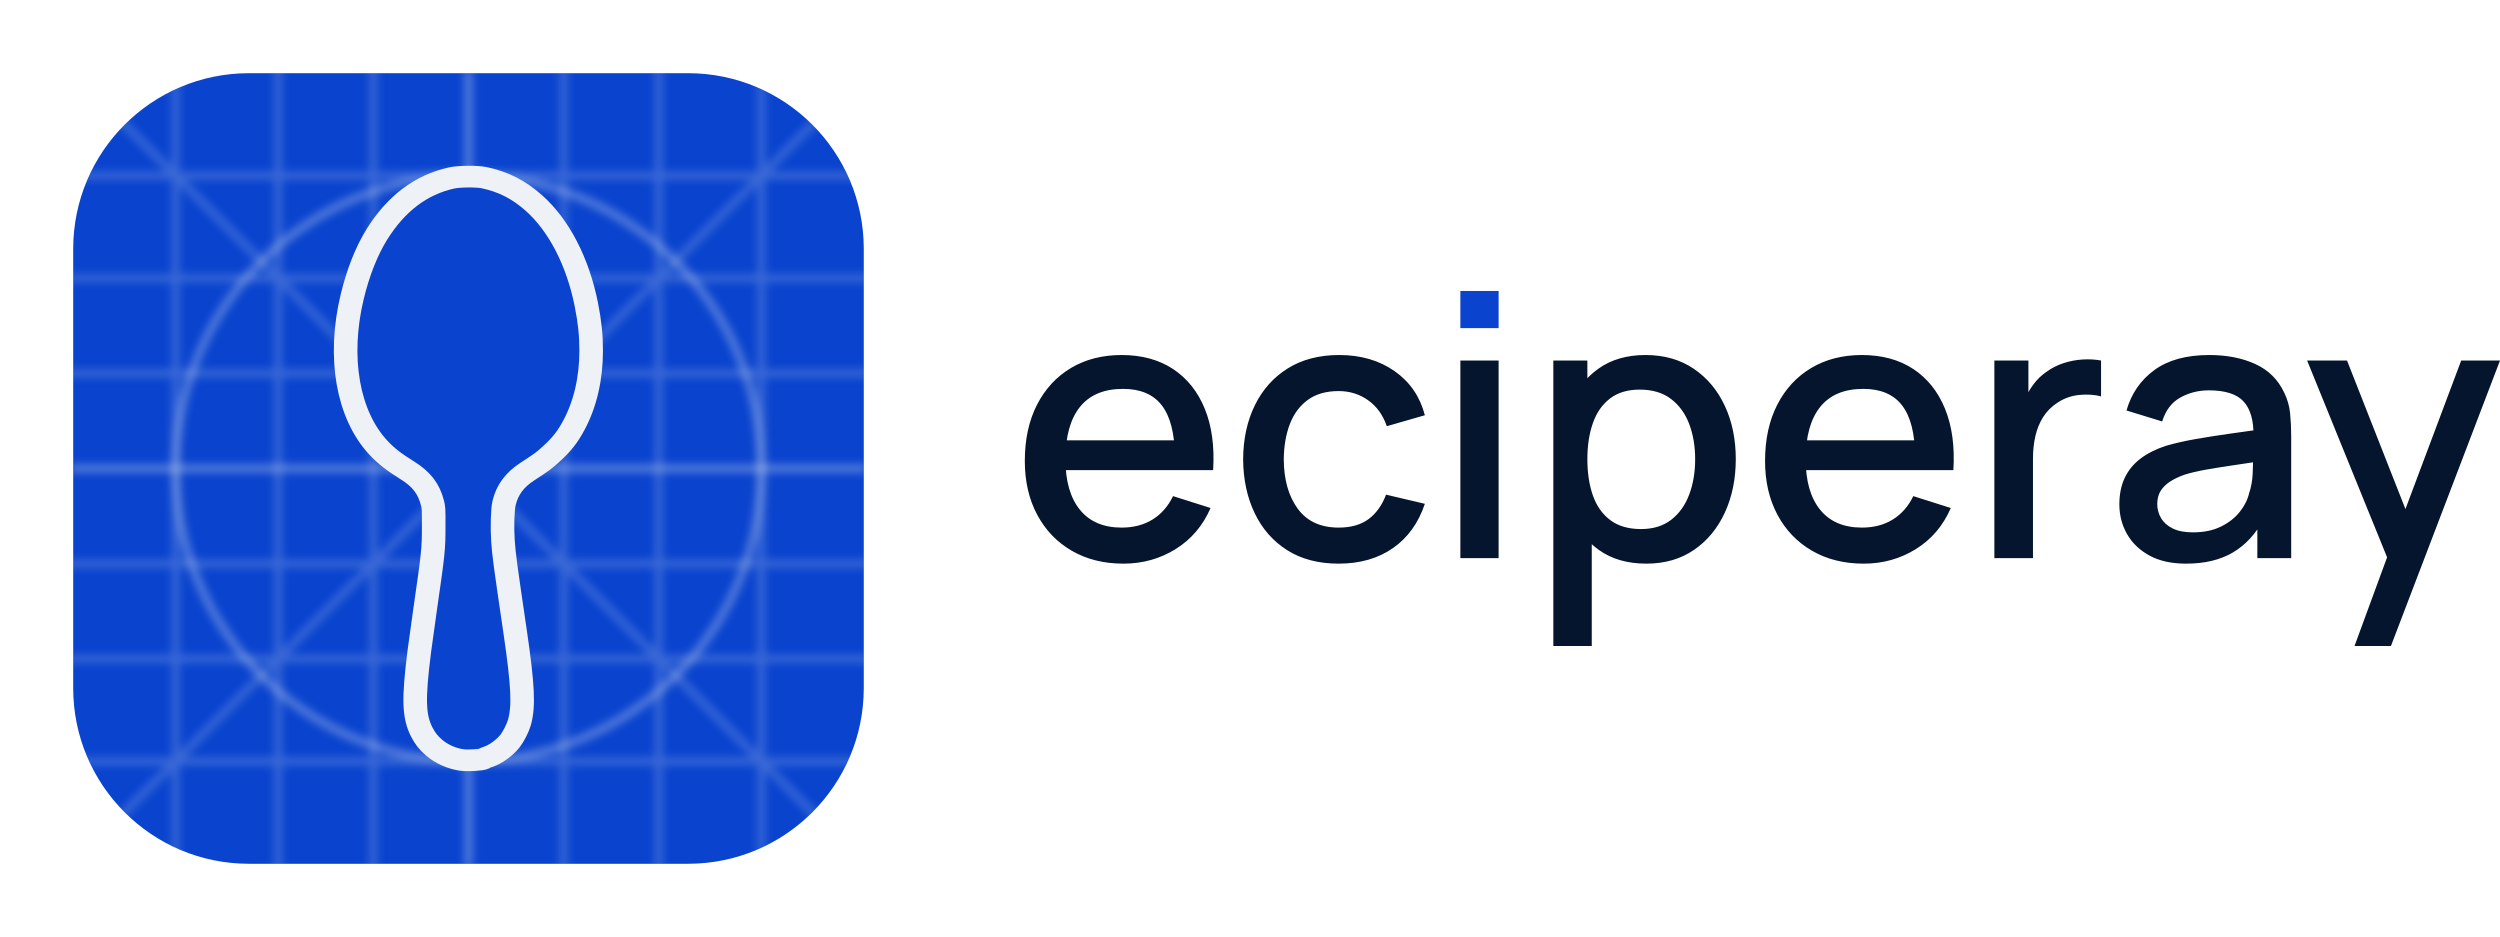
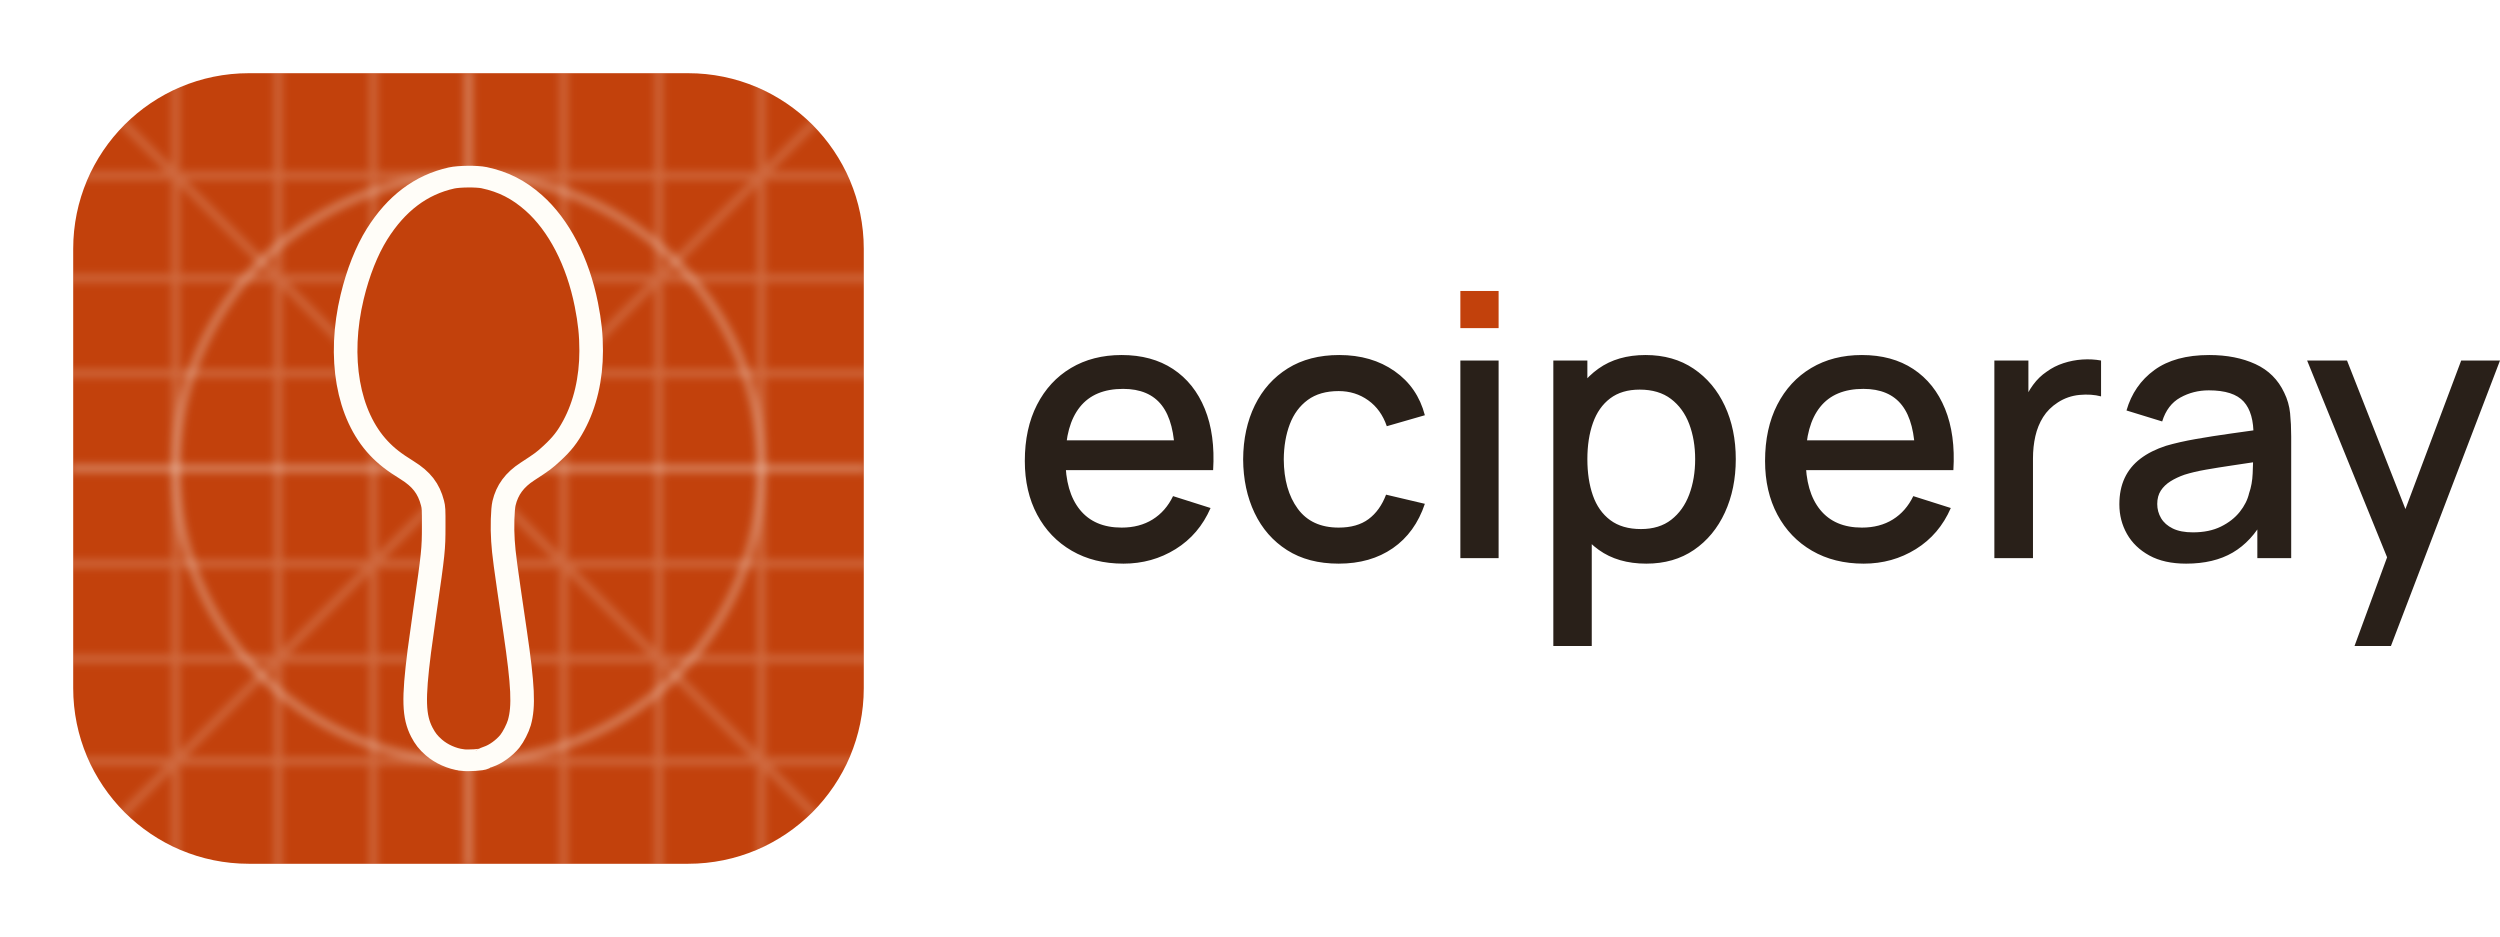
<svg xmlns="http://www.w3.org/2000/svg" viewBox="0 0 683.051 256">
  <defs>
    <clipPath id="a">
      <rect width="216" height="216" x="20" y="20" rx="48" />
    </clipPath>
    <filter id="b">
      <feGaussianBlur stdDeviation="1.117" />
    </filter>
  </defs>
-   <rect width="216" height="216" x="20" y="20" fill="#0943ce" rx="48" />
-   <g fill="none" stroke="#eef2f6" stroke-linecap="round" stroke-width="2" clip-path="url(#a)" filter="url(#b)" opacity=".72">
+   <rect width="216" height="216" x="20" y="20" fill="#c2410c" rx="48" />
+   <g fill="none" stroke="#fffdf8" stroke-linecap="round" stroke-width="2" clip-path="url(#a)" filter="url(#b)" opacity=".72">
    <path d="M128 20v216M20 128h216" opacity=".5" />
    <circle cx="128" cy="128" r="80" opacity=".5" />
    <path d="M48 0v256M76 0v256M102 0v256M154 0v256M180 0v256M208 0v256M0 48h256M0 76h256M0 102h256M0 154h256M0 180h256M0 208h256M0 0l256 256m0-256L0 256" opacity=".3" />
  </g>
-   <path fill="#0943ce" stroke="#eef2f6" stroke-width="5" d="M44.5 150.97c-2.13-.3-4.38-1.39-5.97-2.9-1.19-1.13-1.84-2.05-2.55-3.53-1.7-3.61-1.82-7.55-.53-18.64.2-1.68.73-5.88 1.19-9.34 1.78-13.43 1.86-14.21 1.86-19.53.01-3.95-.01-4.32-.25-5.34-.8-3.37-2.34-5.53-5.38-7.59-2.82-1.9-4.43-3.27-6-5.09-6.6-7.62-8.74-20.92-5.65-34.92 1.23-5.58 3.07-10.64 5.26-14.46 4.08-7.1 9.32-11.4 15.81-12.97 1.56-.38 5.39-.42 6.89-.07 4.1.95 7.32 2.73 10.53 5.82 5.34 5.15 9.34 13.58 11.15 23.48.73 4 1.02 7.03 1.02 10.66 0 6.4-1.28 12.39-3.7 17.24-1.31 2.65-2.49 4.28-4.62 6.42-1.58 1.59-2.02 1.95-5.2 4.2-2.72 1.92-4.28 4.23-4.95 7.3-.31 1.4-.42 5.67-.23 8.66.22 3.39.37 4.59 2.58 20.99 1.68 12.47 1.88 17.24.9 20.99-.34 1.29-1.27 3.27-2.02 4.3-1.16 1.56-3.03 3.02-4.56 3.57-.42.16-.85.35-.95.44-.35.29-3.32.5-4.61.32z" transform="matrix(1.28894 0 0 1.18399 68.87 28.9)" />
-   <path fill="#04152d" d="M331.451 128.45h-10.45v-3.8q-.1-9.4-3.575-13.9t-10.575-4.5q-7.85 0-11.8 4.95t-3.95 14.3q0 8.9 3.95 13.775t11.4 4.875q4.9 0 8.475-2.225t5.575-6.375l10.25 3.25q-3.15 7.25-9.55 11.225T306.951 154q-8.05 0-14.125-3.525t-9.45-9.85-3.375-14.675q0-8.85 3.325-15.35t9.275-10.05 13.85-3.55q8.25 0 14.05 3.825t8.675 10.875 2.275 16.75m-5.2 0h-38.55v-8.15h38.55zm63.05-15-10.4 3q-1.55-4.55-5.075-7.075t-8.075-2.525q-5.15 0-8.45 2.425t-4.9 6.625-1.65 9.6q.05 8.35 3.825 13.5t11.175 5.15q5.05 0 8.175-2.325t4.775-6.675l10.6 2.5q-2.65 7.9-8.75 12.125t-14.8 4.225q-8.3 0-14.1-3.7t-8.875-10.15-3.125-14.65q.05-8.35 3.2-14.775t9-10.075 14.05-3.65q8.85 0 15.125 4.4t8.275 12.05m20.15 39.05h-10.45v-54h10.45zm25.45 24h-10.5v-78h9.3v38.85h1.2zm14.9-22.5q-7.75 0-13-3.775T428.851 140t-2.7-14.55 2.675-14.55 7.9-10.175T449.601 97q7.6 0 13.125 3.725t8.525 10.15 3 14.575q0 8.1-2.975 14.575t-8.45 10.225-13.025 3.75m-1.45-9.45q5 0 8.275-2.55t4.9-6.875 1.625-9.675q0-5.3-1.625-9.6t-4.975-6.85-8.55-2.55q-4.9 0-8.075 2.4t-4.7 6.7-1.525 9.9 1.5 9.9 4.75 6.75 8.4 2.45m85.35-16.1h-10.45v-3.8q-.1-9.4-3.575-13.9t-10.575-4.5q-7.85 0-11.8 4.95t-3.95 14.3q0 8.9 3.95 13.775t11.4 4.875q4.9 0 8.475-2.225t5.575-6.375l10.25 3.25q-3.15 7.25-9.55 11.225T509.201 154q-8.05 0-14.125-3.525t-9.45-9.85-3.375-14.675q0-8.85 3.325-15.35t9.275-10.05 13.85-3.55q8.25 0 14.05 3.825t8.675 10.875 2.275 16.75m-5.2 0h-38.55v-8.15h38.55zm26.95 24.05h-10.55v-54h9.3v13.1l-1.3-1.7q1-2.6 2.6-4.775t3.7-3.575q2.05-1.5 4.575-2.325t5.175-1 5.1.275v9.8q-2.65-.7-5.875-.4t-5.925 2.05q-2.55 1.65-4.025 4t-2.125 5.225-.65 6.075zm64.05-35.45-3.8 2.1q.1-6.35-2.675-9.425t-9.525-3.075q-4.25 0-7.8 1.975t-4.95 6.525l-9.75-3q2-6.95 7.625-11.05t14.975-4.1q7.25 0 12.625 2.475t7.875 7.825q1.3 2.65 1.6 5.6t.3 6.35v33.25h-9.25v-12.35l1.8 1.6q-3.35 6.2-8.525 9.225T597.301 154q-6 0-10.05-2.225t-6.125-5.9-2.075-8.075q0-4.1 1.45-7.2t4.3-5.275 7-3.525q3.6-1.05 8.15-1.85t9.575-1.5 9.975-1.4m-3.9 7.5 3.4 1.25q-4.95.75-9 1.35t-7.325 1.175-5.825 1.375q-2.15.75-3.825 1.8t-2.65 2.55-.975 3.65q0 2.1 1.05 3.875t3.2 2.825 5.5 1.05q4.45 0 7.65-1.575t5.15-4.025 2.55-5.1q.85-2.4.975-5.4t.125-4.8m37.65 51.95h-9.95l10.45-28.45.15 8.4-23.55-57.95h10.9l17.6 44.75h-3.2l16.8-44.75h10.6z" />
-   <path fill="#0943ce" d="M409.451 89.65h-10.45V79.5h10.45z" />
+   <path fill="#c2410c" stroke="#fffdf8" stroke-width="5" d="M44.5 150.97c-2.13-.3-4.38-1.39-5.97-2.9-1.19-1.13-1.84-2.05-2.55-3.53-1.7-3.61-1.82-7.55-.53-18.64.2-1.68.73-5.88 1.19-9.34 1.78-13.43 1.86-14.21 1.86-19.53.01-3.95-.01-4.32-.25-5.34-.8-3.37-2.34-5.53-5.38-7.59-2.82-1.9-4.43-3.27-6-5.09-6.6-7.62-8.74-20.92-5.65-34.92 1.23-5.58 3.07-10.64 5.26-14.46 4.08-7.1 9.32-11.4 15.81-12.97 1.56-.38 5.39-.42 6.89-.07 4.1.95 7.32 2.73 10.53 5.82 5.34 5.15 9.34 13.58 11.15 23.48.73 4 1.02 7.03 1.02 10.66 0 6.4-1.28 12.39-3.7 17.24-1.31 2.65-2.49 4.28-4.62 6.42-1.58 1.59-2.02 1.95-5.2 4.2-2.72 1.92-4.28 4.23-4.95 7.3-.31 1.4-.42 5.67-.23 8.66.22 3.39.37 4.59 2.58 20.99 1.68 12.47 1.88 17.24.9 20.99-.34 1.29-1.27 3.27-2.02 4.3-1.16 1.56-3.03 3.02-4.56 3.57-.42.16-.85.35-.95.44-.35.29-3.32.5-4.61.32z" transform="matrix(1.28894 0 0 1.18399 68.87 28.9)" />
+   <path fill="#292019" d="M331.451 128.45h-10.45v-3.8q-.1-9.4-3.575-13.9t-10.575-4.5q-7.85 0-11.8 4.95t-3.95 14.3q0 8.9 3.95 13.775t11.4 4.875q4.9 0 8.475-2.225t5.575-6.375l10.25 3.25q-3.15 7.25-9.55 11.225T306.951 154q-8.05 0-14.125-3.525t-9.45-9.85-3.375-14.675q0-8.85 3.325-15.35t9.275-10.05 13.85-3.55q8.25 0 14.05 3.825t8.675 10.875 2.275 16.75m-5.2 0h-38.55v-8.15h38.55zm63.05-15-10.4 3q-1.55-4.55-5.075-7.075t-8.075-2.525q-5.15 0-8.45 2.425t-4.9 6.625-1.65 9.6q.05 8.35 3.825 13.5t11.175 5.15q5.05 0 8.175-2.325t4.775-6.675l10.6 2.5q-2.65 7.9-8.75 12.125t-14.8 4.225q-8.3 0-14.1-3.7t-8.875-10.15-3.125-14.65q.05-8.35 3.2-14.775t9-10.075 14.05-3.65q8.85 0 15.125 4.4t8.275 12.05m20.15 39.05h-10.45v-54h10.45zm25.45 24h-10.5v-78h9.3v38.85h1.2zm14.9-22.5q-7.75 0-13-3.775T428.851 140t-2.7-14.55 2.675-14.55 7.9-10.175T449.601 97q7.6 0 13.125 3.725t8.525 10.15 3 14.575q0 8.1-2.975 14.575t-8.45 10.225-13.025 3.75m-1.45-9.45q5 0 8.275-2.55t4.9-6.875 1.625-9.675q0-5.3-1.625-9.6t-4.975-6.85-8.55-2.55q-4.9 0-8.075 2.4t-4.7 6.7-1.525 9.9 1.5 9.9 4.75 6.75 8.4 2.45m85.35-16.1h-10.45v-3.8q-.1-9.4-3.575-13.9t-10.575-4.5q-7.85 0-11.8 4.95t-3.95 14.3q0 8.9 3.95 13.775t11.4 4.875q4.9 0 8.475-2.225t5.575-6.375l10.25 3.25q-3.15 7.25-9.55 11.225T509.201 154q-8.05 0-14.125-3.525t-9.45-9.85-3.375-14.675q0-8.85 3.325-15.35t9.275-10.05 13.85-3.55q8.25 0 14.05 3.825t8.675 10.875 2.275 16.75m-5.2 0h-38.55v-8.15h38.55zm26.95 24.05h-10.55v-54h9.3v13.1l-1.3-1.7q1-2.6 2.6-4.775t3.7-3.575q2.05-1.5 4.575-2.325t5.175-1 5.1.275v9.8q-2.65-.7-5.875-.4t-5.925 2.05q-2.55 1.65-4.025 4t-2.125 5.225-.65 6.075zm64.05-35.45-3.8 2.1q.1-6.35-2.675-9.425t-9.525-3.075q-4.25 0-7.8 1.975t-4.95 6.525l-9.75-3q2-6.95 7.625-11.05t14.975-4.1q7.25 0 12.625 2.475t7.875 7.825q1.3 2.65 1.6 5.6t.3 6.35v33.25h-9.25v-12.35l1.8 1.6q-3.35 6.2-8.525 9.225T597.301 154q-6 0-10.05-2.225t-6.125-5.9-2.075-8.075q0-4.1 1.45-7.2t4.3-5.275 7-3.525q3.6-1.05 8.15-1.85t9.575-1.5 9.975-1.4m-3.9 7.5 3.4 1.25q-4.95.75-9 1.35t-7.325 1.175-5.825 1.375q-2.15.75-3.825 1.8t-2.65 2.55-.975 3.65q0 2.1 1.05 3.875t3.2 2.825 5.5 1.05q4.45 0 7.65-1.575t5.15-4.025 2.55-5.1q.85-2.4.975-5.4t.125-4.8m37.65 51.95h-9.95l10.45-28.45.15 8.4-23.55-57.95h10.9l17.6 44.75h-3.2l16.8-44.75h10.6z" />
+   <path fill="#c2410c" d="M409.451 89.65h-10.45V79.5h10.45z" />
</svg>
